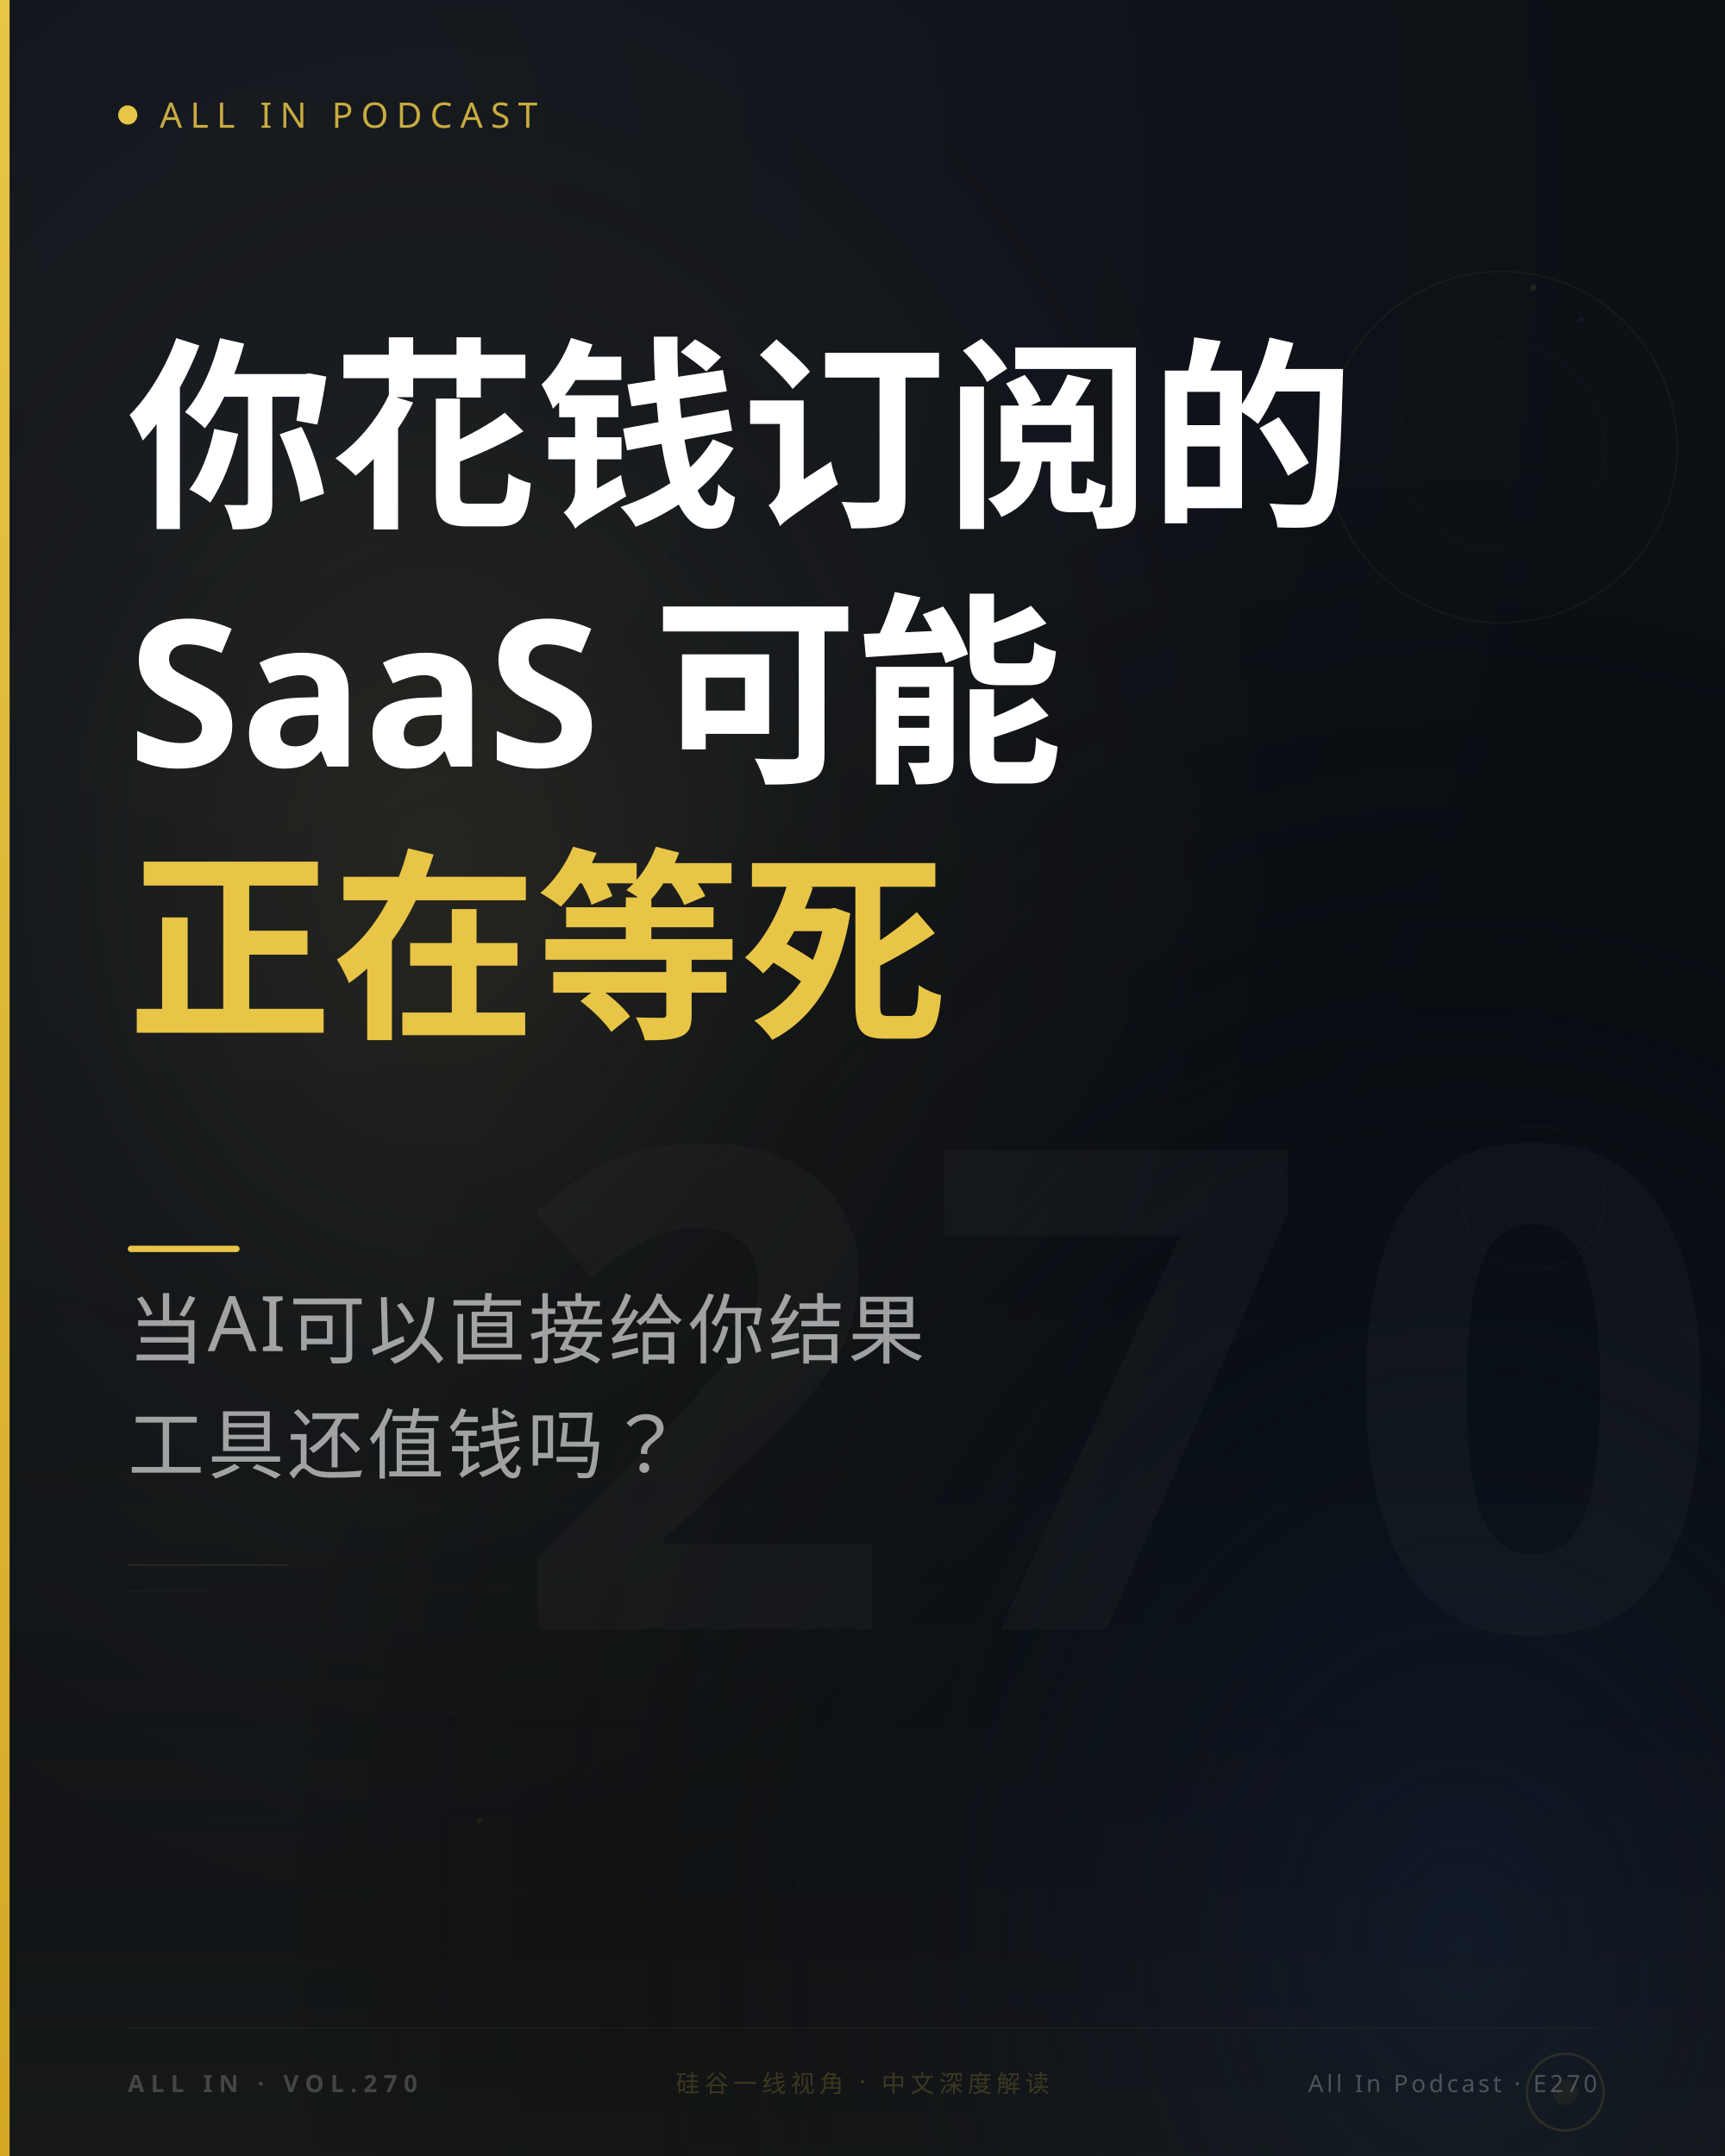
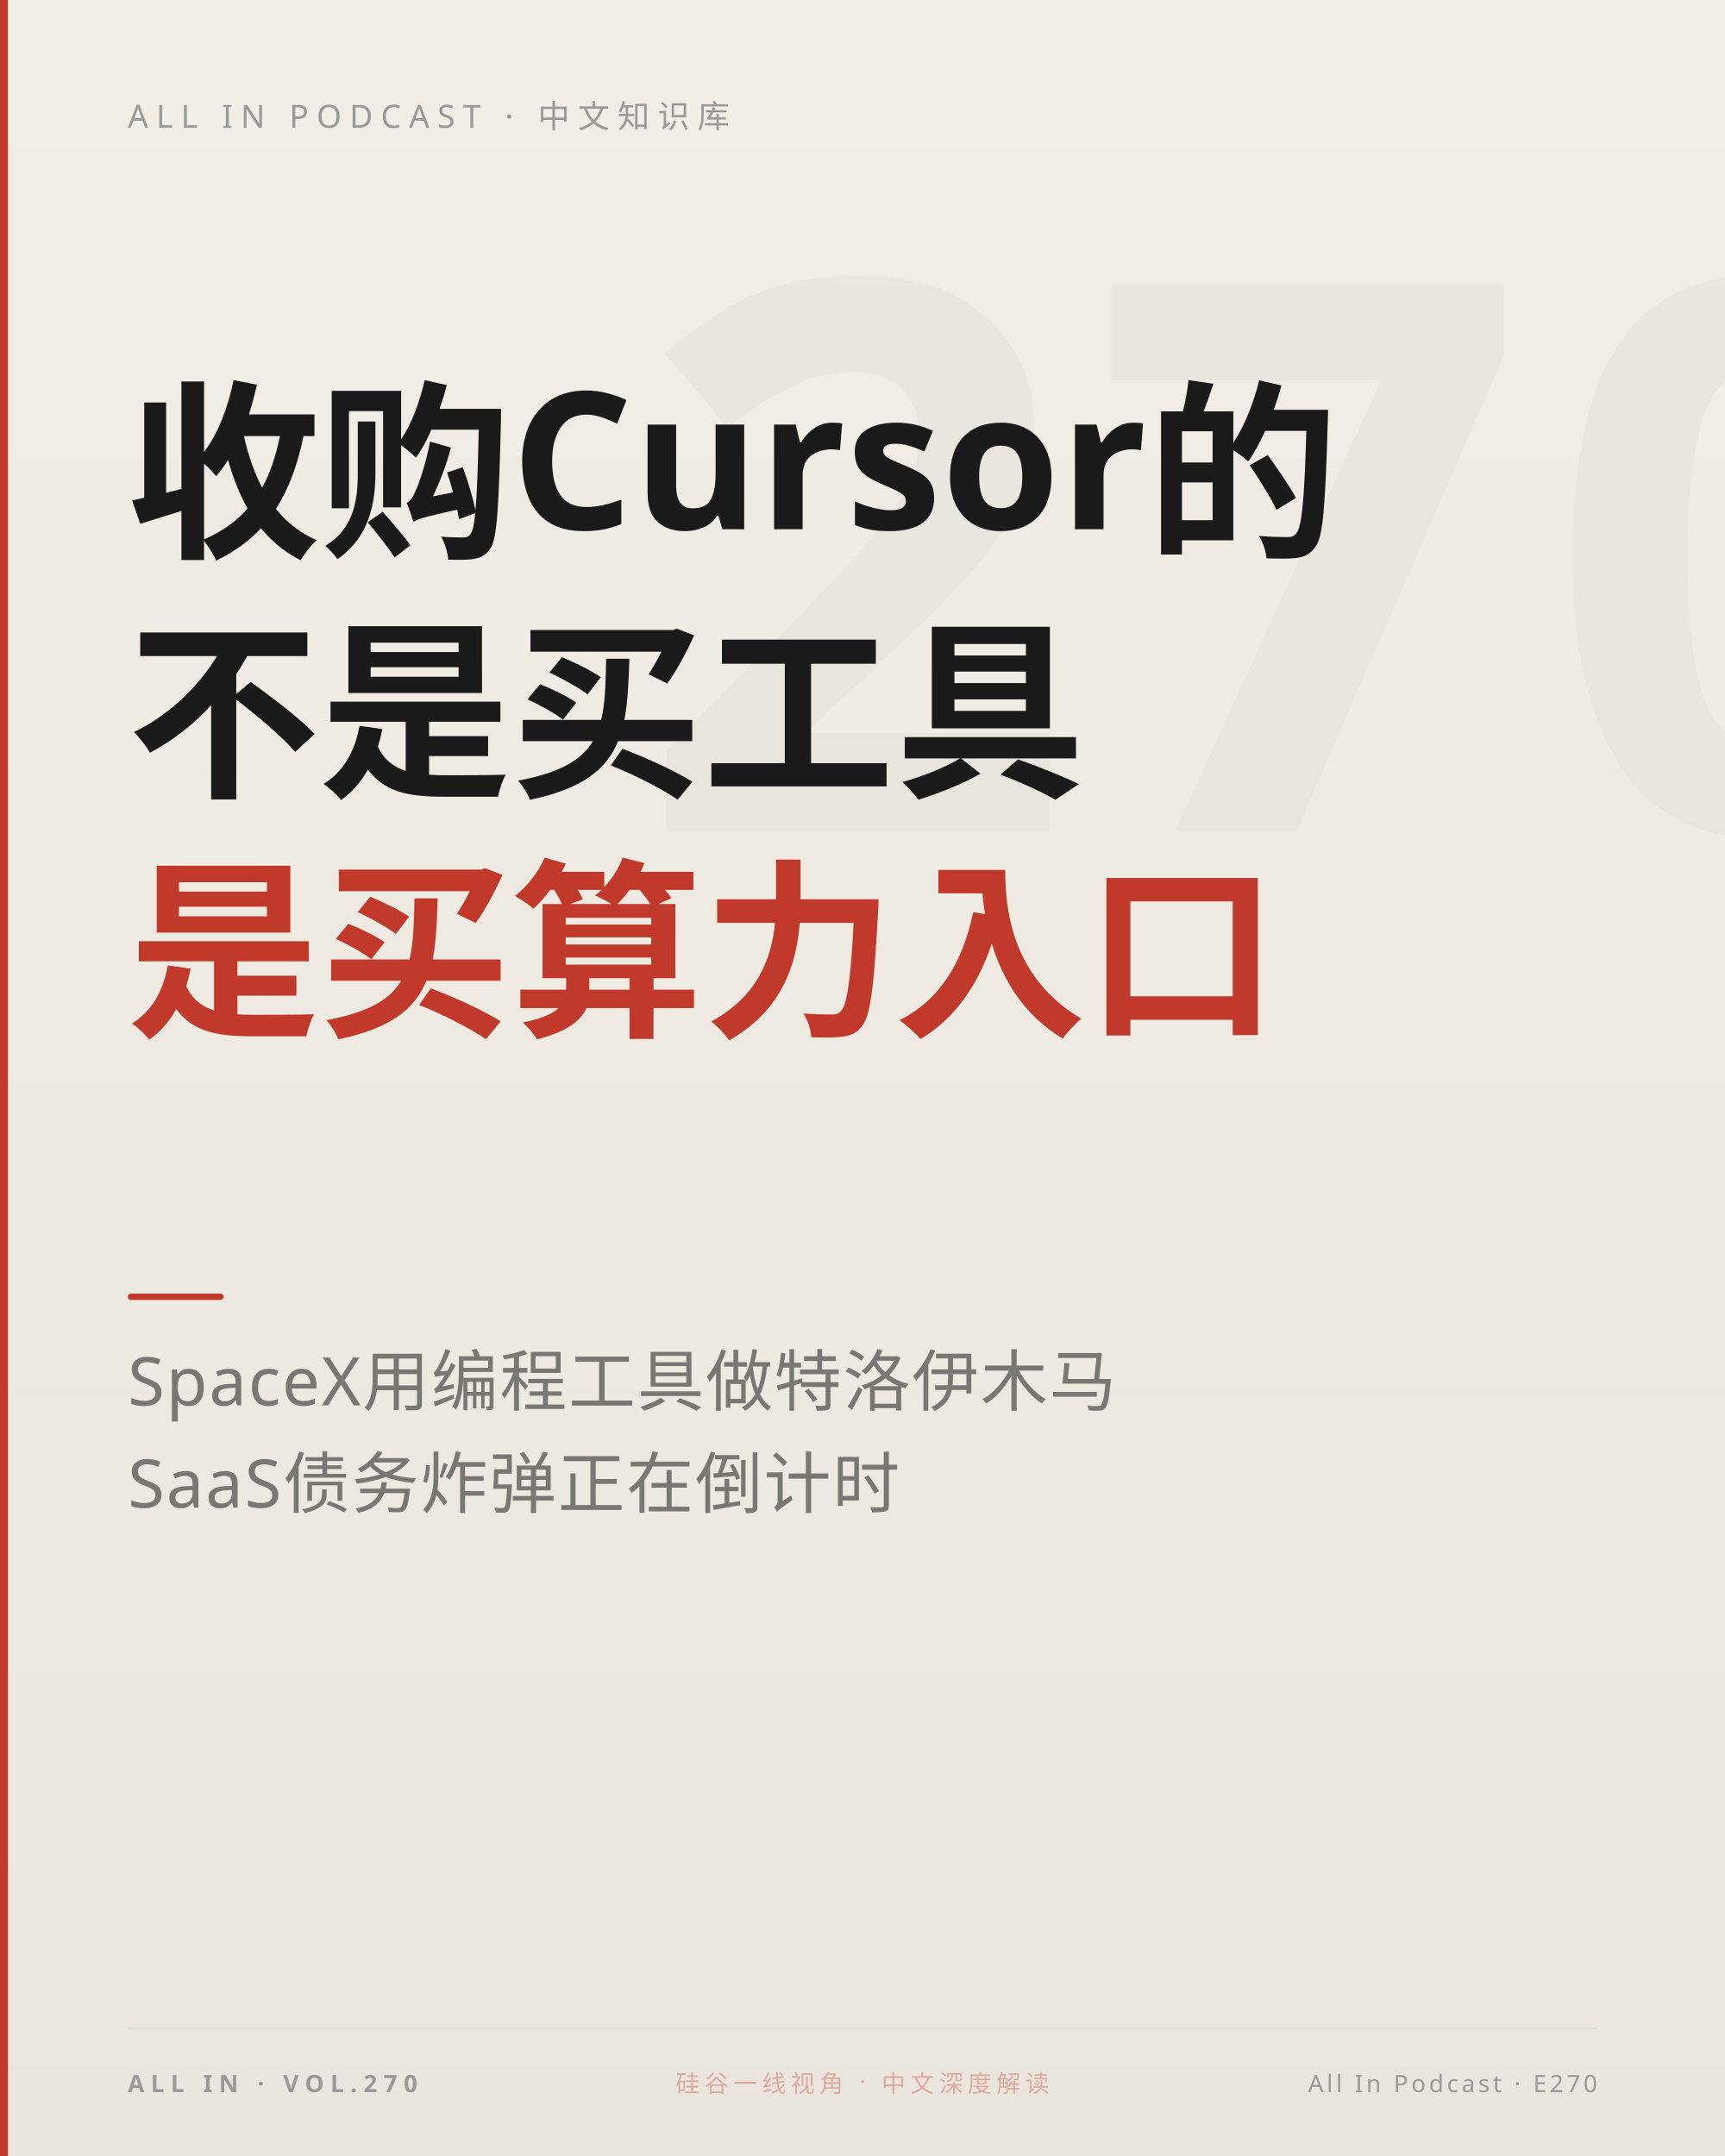
<svg xmlns="http://www.w3.org/2000/svg" width="1080" height="1350" viewBox="0 0 1080 1350">
  <defs>
-     <radialGradient id="warmGlow" cx="0.15" cy="0.1" r="0.8">
-       <stop offset="0%" stop-color="#141820" />
-       <stop offset="100%" stop-color="#0D1117" />
-     </radialGradient>
-     <radialGradient id="coolGlow" cx="0.85" cy="0.9" r="0.7">
-       <stop offset="0%" stop-color="#0a1628" />
-       <stop offset="100%" stop-color="transparent" />
-     </radialGradient>
-     <radialGradient id="accentGlow" cx="0.25" cy="0.4" r="0.5">
-       <stop offset="0%" stop-color="#E8C547" stop-opacity="0.10" />
-       <stop offset="50%" stop-color="#E8C547" stop-opacity="0.03" />
-       <stop offset="100%" stop-color="#E8C547" stop-opacity="0" />
-     </radialGradient>
-     <linearGradient id="bottomWeight" x1="0" y1="0" x2="0" y2="1">
-       <stop offset="0%" stop-color="transparent" />
-       <stop offset="50%" stop-color="transparent" />
-       <stop offset="100%" stop-color="#E8C547" stop-opacity="0.05" />
-     </linearGradient>
-     <linearGradient id="goldBar" x1="0" y1="0" x2="0" y2="1">
-       <stop offset="0%" stop-color="#E8C547" />
-       <stop offset="100%" stop-color="#D4A825" />
+     <linearGradient id="subtleWarm" x1="0" y1="0" x2="0" y2="1">
+       <stop offset="0%" stop-color="#F7F3EC" />
+       <stop offset="100%" stop-color="#F0EBE1" />
    </linearGradient>
    <filter id="grain">
-       <feTurbulence type="fractalNoise" baseFrequency="0.65" numOctaves="3" stitchTiles="stitch" />
+       <feTurbulence type="fractalNoise" baseFrequency="0.5" numOctaves="3" stitchTiles="stitch" />
      <feColorMatrix type="saturate" values="0" />
      <feBlend in="SourceGraphic" mode="multiply" />
    </filter>
  </defs>
-   <rect width="1080" height="1350" fill="url(#warmGlow)" />
-   <rect width="1080" height="1350" fill="url(#coolGlow)" />
-   <rect width="1080" height="1350" fill="url(#accentGlow)" />
-   <rect width="1080" height="1350" fill="url(#bottomWeight)" />
-   <rect width="1080" height="1350" filter="url(#grain)" opacity="0.03" />
-   <text id="episode-watermark" x="700" y="1020" font-family="PingFang SC, Noto Sans SC, sans-serif" font-size="420" font-weight="900" fill="#FFFFFF" opacity="0.025" text-anchor="middle" letter-spacing="20">270</text>
-   <rect x="0" y="0" width="6" height="1350" fill="url(#goldBar)" />
-   <circle cx="940" cy="280" r="110" fill="none" stroke="#E8C547" stroke-width="0.8" opacity="0.06" />
-   <circle cx="940" cy="280" r="65" fill="none" stroke="#4A9EFF" stroke-width="0.5" opacity="0.04" />
-   <circle cx="960" cy="750" r="45" fill="none" stroke="#E8C547" stroke-width="0.5" opacity="0.04" />
-   <circle cx="960" cy="750" r="22" fill="none" stroke="#4A9EFF" stroke-width="0.4" opacity="0.03" />
-   <circle cx="960" cy="180" r="2" fill="#E8C547" opacity="0.1" />
-   <circle cx="990" cy="200" r="1.5" fill="#4A9EFF" opacity="0.08" />
-   <circle cx="300" cy="1140" r="2" fill="#E8C547" opacity="0.06" />
-   <circle cx="500" cy="1180" r="1.5" fill="#4A9EFF" opacity="0.04" />
-   <circle cx="80" cy="72" r="6" fill="#E8C547" />
-   <text id="series-label" x="100" y="80" font-family="PingFang SC, Noto Sans SC, sans-serif" font-size="22" font-weight="500" fill="#E8C547" letter-spacing="5" opacity="0.85">ALL IN PODCAST</text>
-   <text id="main-title" x="80" y="320" font-family="PingFang SC, Noto Sans SC, sans-serif" font-weight="900" fill="#FFFFFF">
-     <tspan font-size="128" x="80" dy="0">你花钱订阅的</tspan>
-     <tspan font-size="128" x="80" dy="160">SaaS 可能</tspan>
-     <tspan font-size="128" x="80" dy="160" fill="#E8C547">正在等死</tspan>
+   <rect width="1080" height="1350" fill="url(#subtleWarm)" />
+   <rect width="1080" height="1350" filter="url(#grain)" opacity="0.02" />
+   <text id="episode-watermark" x="820" y="520" font-family="PingFang SC, Noto Sans SC, sans-serif" font-size="480" font-weight="900" fill="#000000" opacity="0.03" text-anchor="middle" letter-spacing="10">270</text>
+   <rect x="0" y="0" width="5" height="1350" fill="#C0392B" />
+   <text id="series-label" x="80" y="80" font-family="PingFang SC, Noto Sans SC, sans-serif" font-size="20" font-weight="500" fill="#999999" letter-spacing="5">ALL IN PODCAST · 中文知识库</text>
+   <text id="main-title" x="80" y="340" font-family="PingFang SC, Noto Sans SC, sans-serif" font-weight="900" fill="#1A1A1A">
+     <tspan font-size="120" x="80" dy="0">收购Cursor的</tspan>
+     <tspan font-size="120" x="80" dy="150">不是买工具</tspan>
+     <tspan font-size="120" x="80" dy="150" fill="#C0392B">是买算力入口</tspan>
  </text>
-   <rect x="80" y="780" width="70" height="4" fill="#E8C547" rx="2" />
-   <text id="subtitle" x="80" y="850" font-family="PingFang SC, Noto Sans SC, sans-serif" font-size="48" font-weight="400" fill="#FFFFFF" opacity="0.6" letter-spacing="2">
-     <tspan x="80" dy="0">当AI可以直接给你结果</tspan>
-     <tspan x="80" dy="72">工具还值钱吗？</tspan>
+   <rect x="80" y="810" width="60" height="4" fill="#C0392B" rx="2" />
+   <text id="subtitle" x="80" y="880" font-family="PingFang SC, Noto Sans SC, sans-serif" font-size="42" font-weight="400" fill="#1A1A1A" opacity="0.55" letter-spacing="1">
+     <tspan x="80" dy="0">SpaceX用编程工具做特洛伊木马</tspan>
+     <tspan x="80" dy="64">SaaS债务炸弹正在倒计时</tspan>
  </text>
-   <line x1="80" y1="980" x2="180" y2="980" stroke="#E8C547" stroke-width="1" opacity="0.1" />
-   <line x1="80" y1="996" x2="130" y2="996" stroke="#4A9EFF" stroke-width="0.8" opacity="0.07" />
-   <line x1="80" y1="1270" x2="1000" y2="1270" stroke="#E8C547" stroke-width="0.5" opacity="0.08" />
-   <text id="footer-left" x="80" y="1310" font-family="PingFang SC, Noto Sans SC, sans-serif" font-size="15" font-weight="700" fill="rgba(255,255,255,0.2)" letter-spacing="4">ALL IN · VOL.270</text>
-   <text id="footer-middle" x="540" y="1310" font-family="PingFang SC, Noto Sans SC, sans-serif" font-size="15" font-weight="400" fill="#E8C547" opacity="0.2" letter-spacing="3" text-anchor="middle">硅谷一线视角 · 中文深度解读</text>
-   <text id="footer-right" x="1000" y="1310" font-family="PingFang SC, Noto Sans SC, sans-serif" font-size="15" font-weight="400" fill="rgba(255,255,255,0.25)" letter-spacing="2" text-anchor="end">All In Podcast · E270</text>
-   <circle cx="980" cy="1310" r="24" fill="none" stroke="rgba(232,197,71,0.12)" stroke-width="1.5" />
-   <circle cx="980" cy="1310" r="8" fill="rgba(232,197,71,0.05)" />
+   <line x1="80" y1="1270" x2="1000" y2="1270" stroke="#C0392B" stroke-width="0.5" opacity="0.15" />
+   <text id="footer-left" x="80" y="1310" font-family="PingFang SC, Noto Sans SC, sans-serif" font-size="15" font-weight="700" fill="#999999" letter-spacing="4">ALL IN · VOL.270</text>
+   <text id="footer-middle" x="540" y="1310" font-family="PingFang SC, Noto Sans SC, sans-serif" font-size="15" font-weight="400" fill="#C0392B" opacity="0.35" letter-spacing="3" text-anchor="middle">硅谷一线视角 · 中文深度解读</text>
+   <text id="footer-right" x="1000" y="1310" font-family="PingFang SC, Noto Sans SC, sans-serif" font-size="15" font-weight="400" fill="#999999" letter-spacing="2" text-anchor="end">All In Podcast · E270</text>
</svg>
